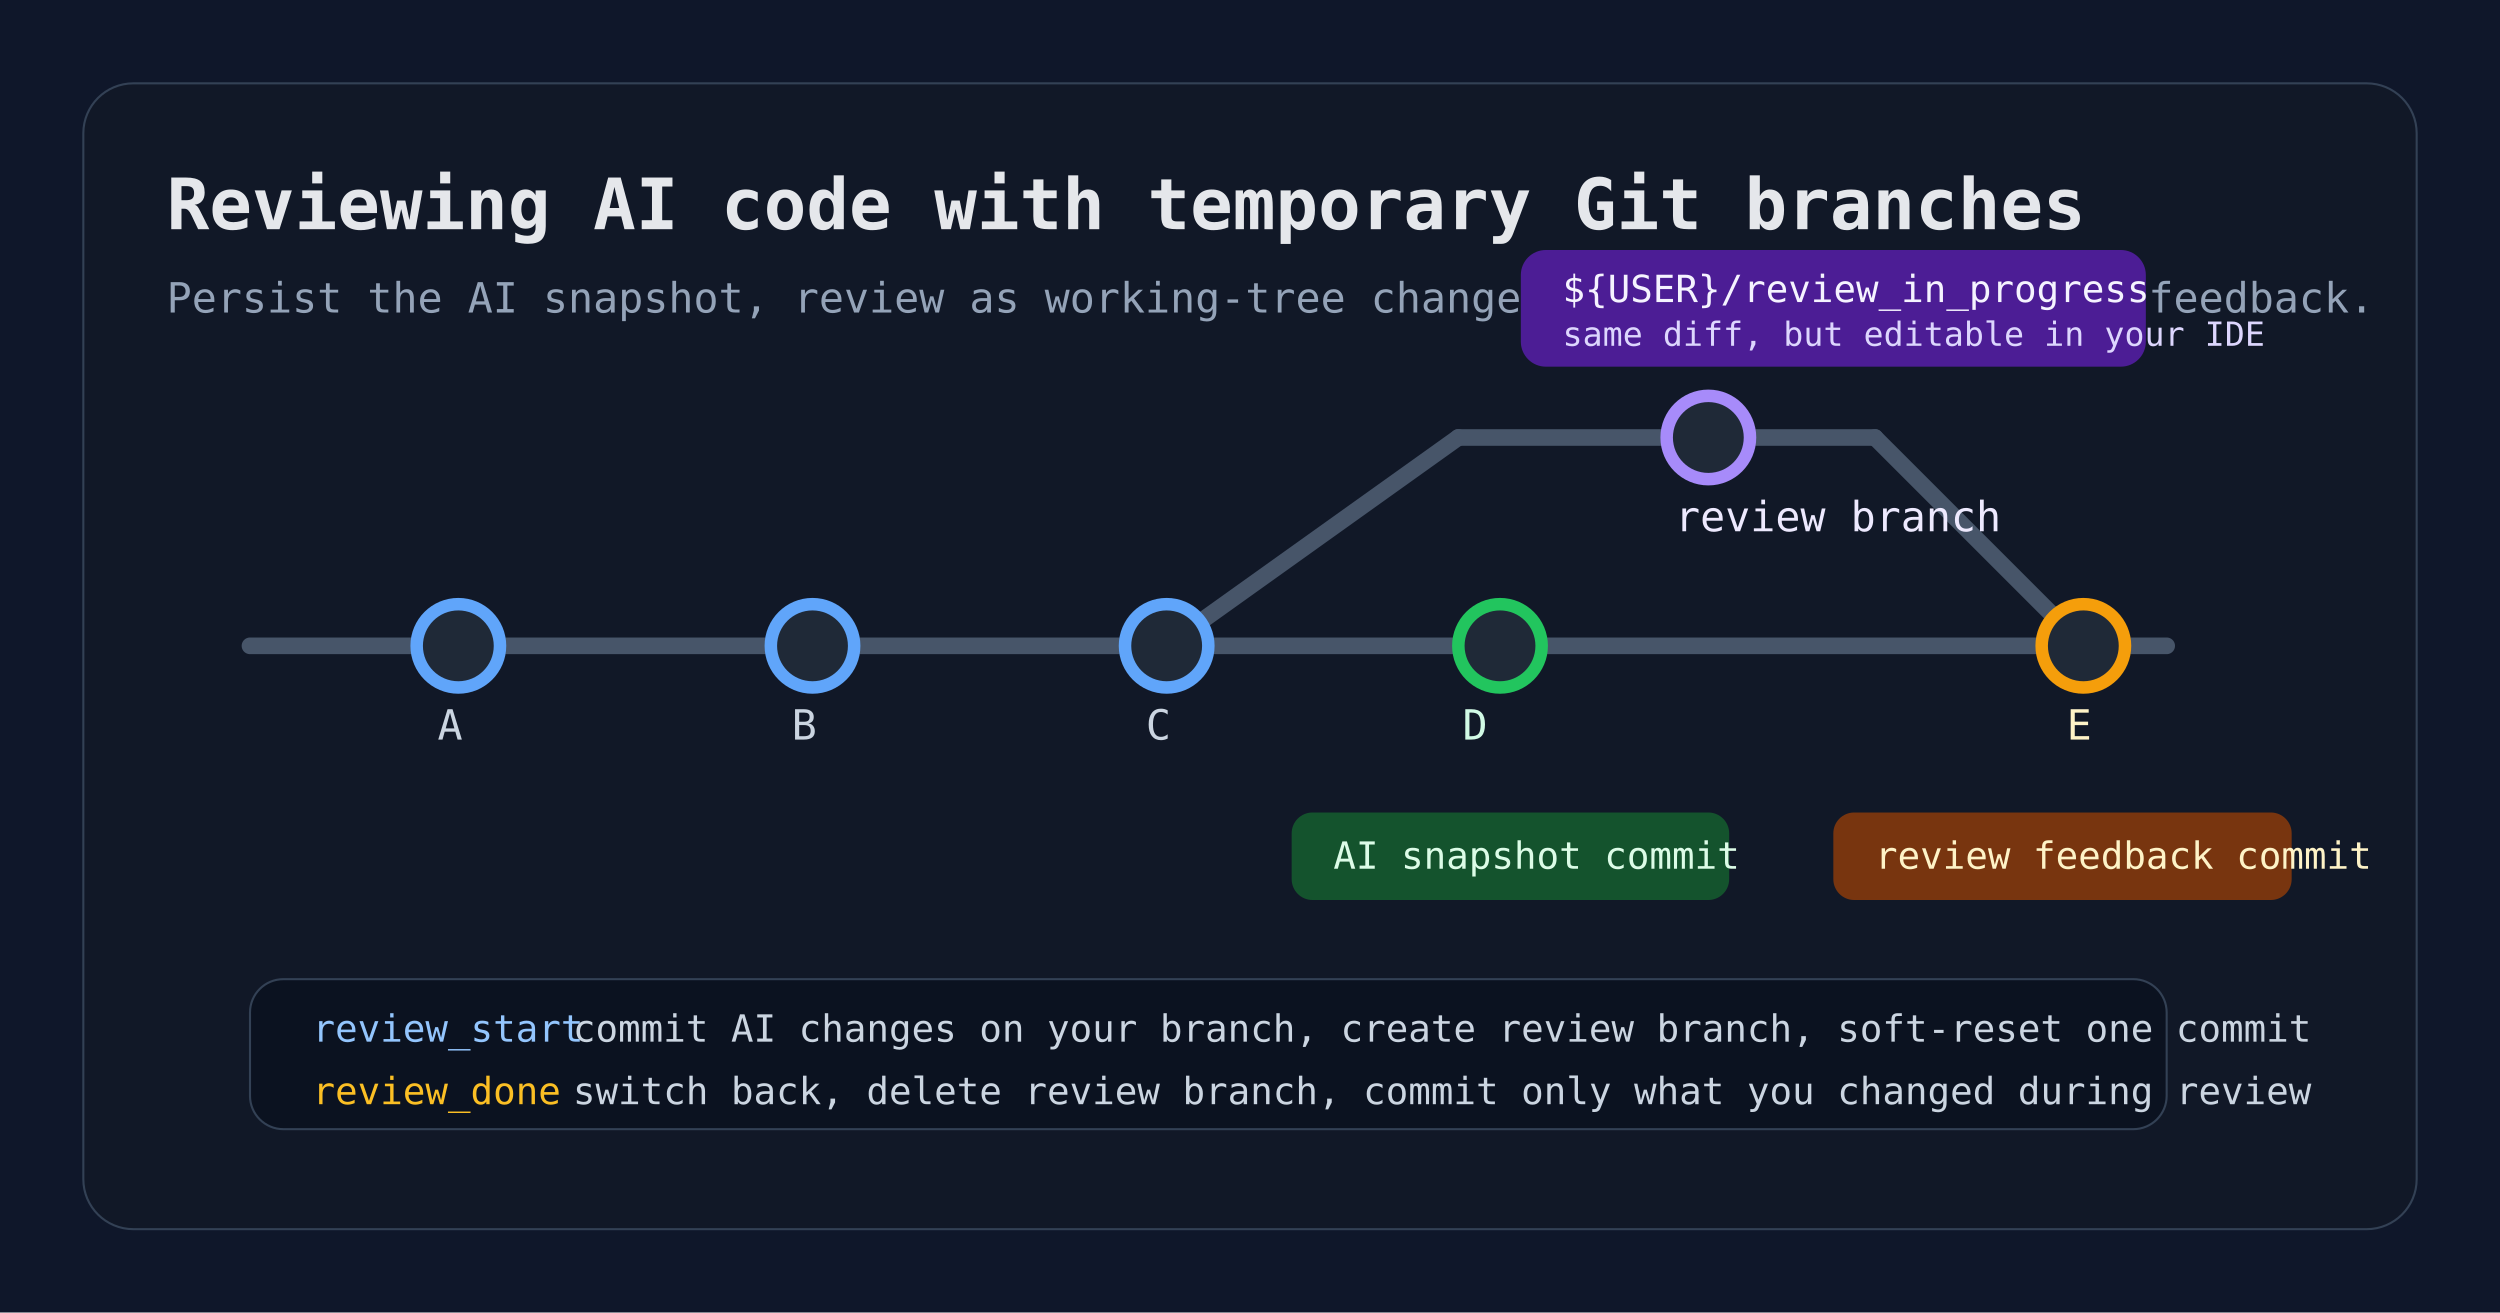
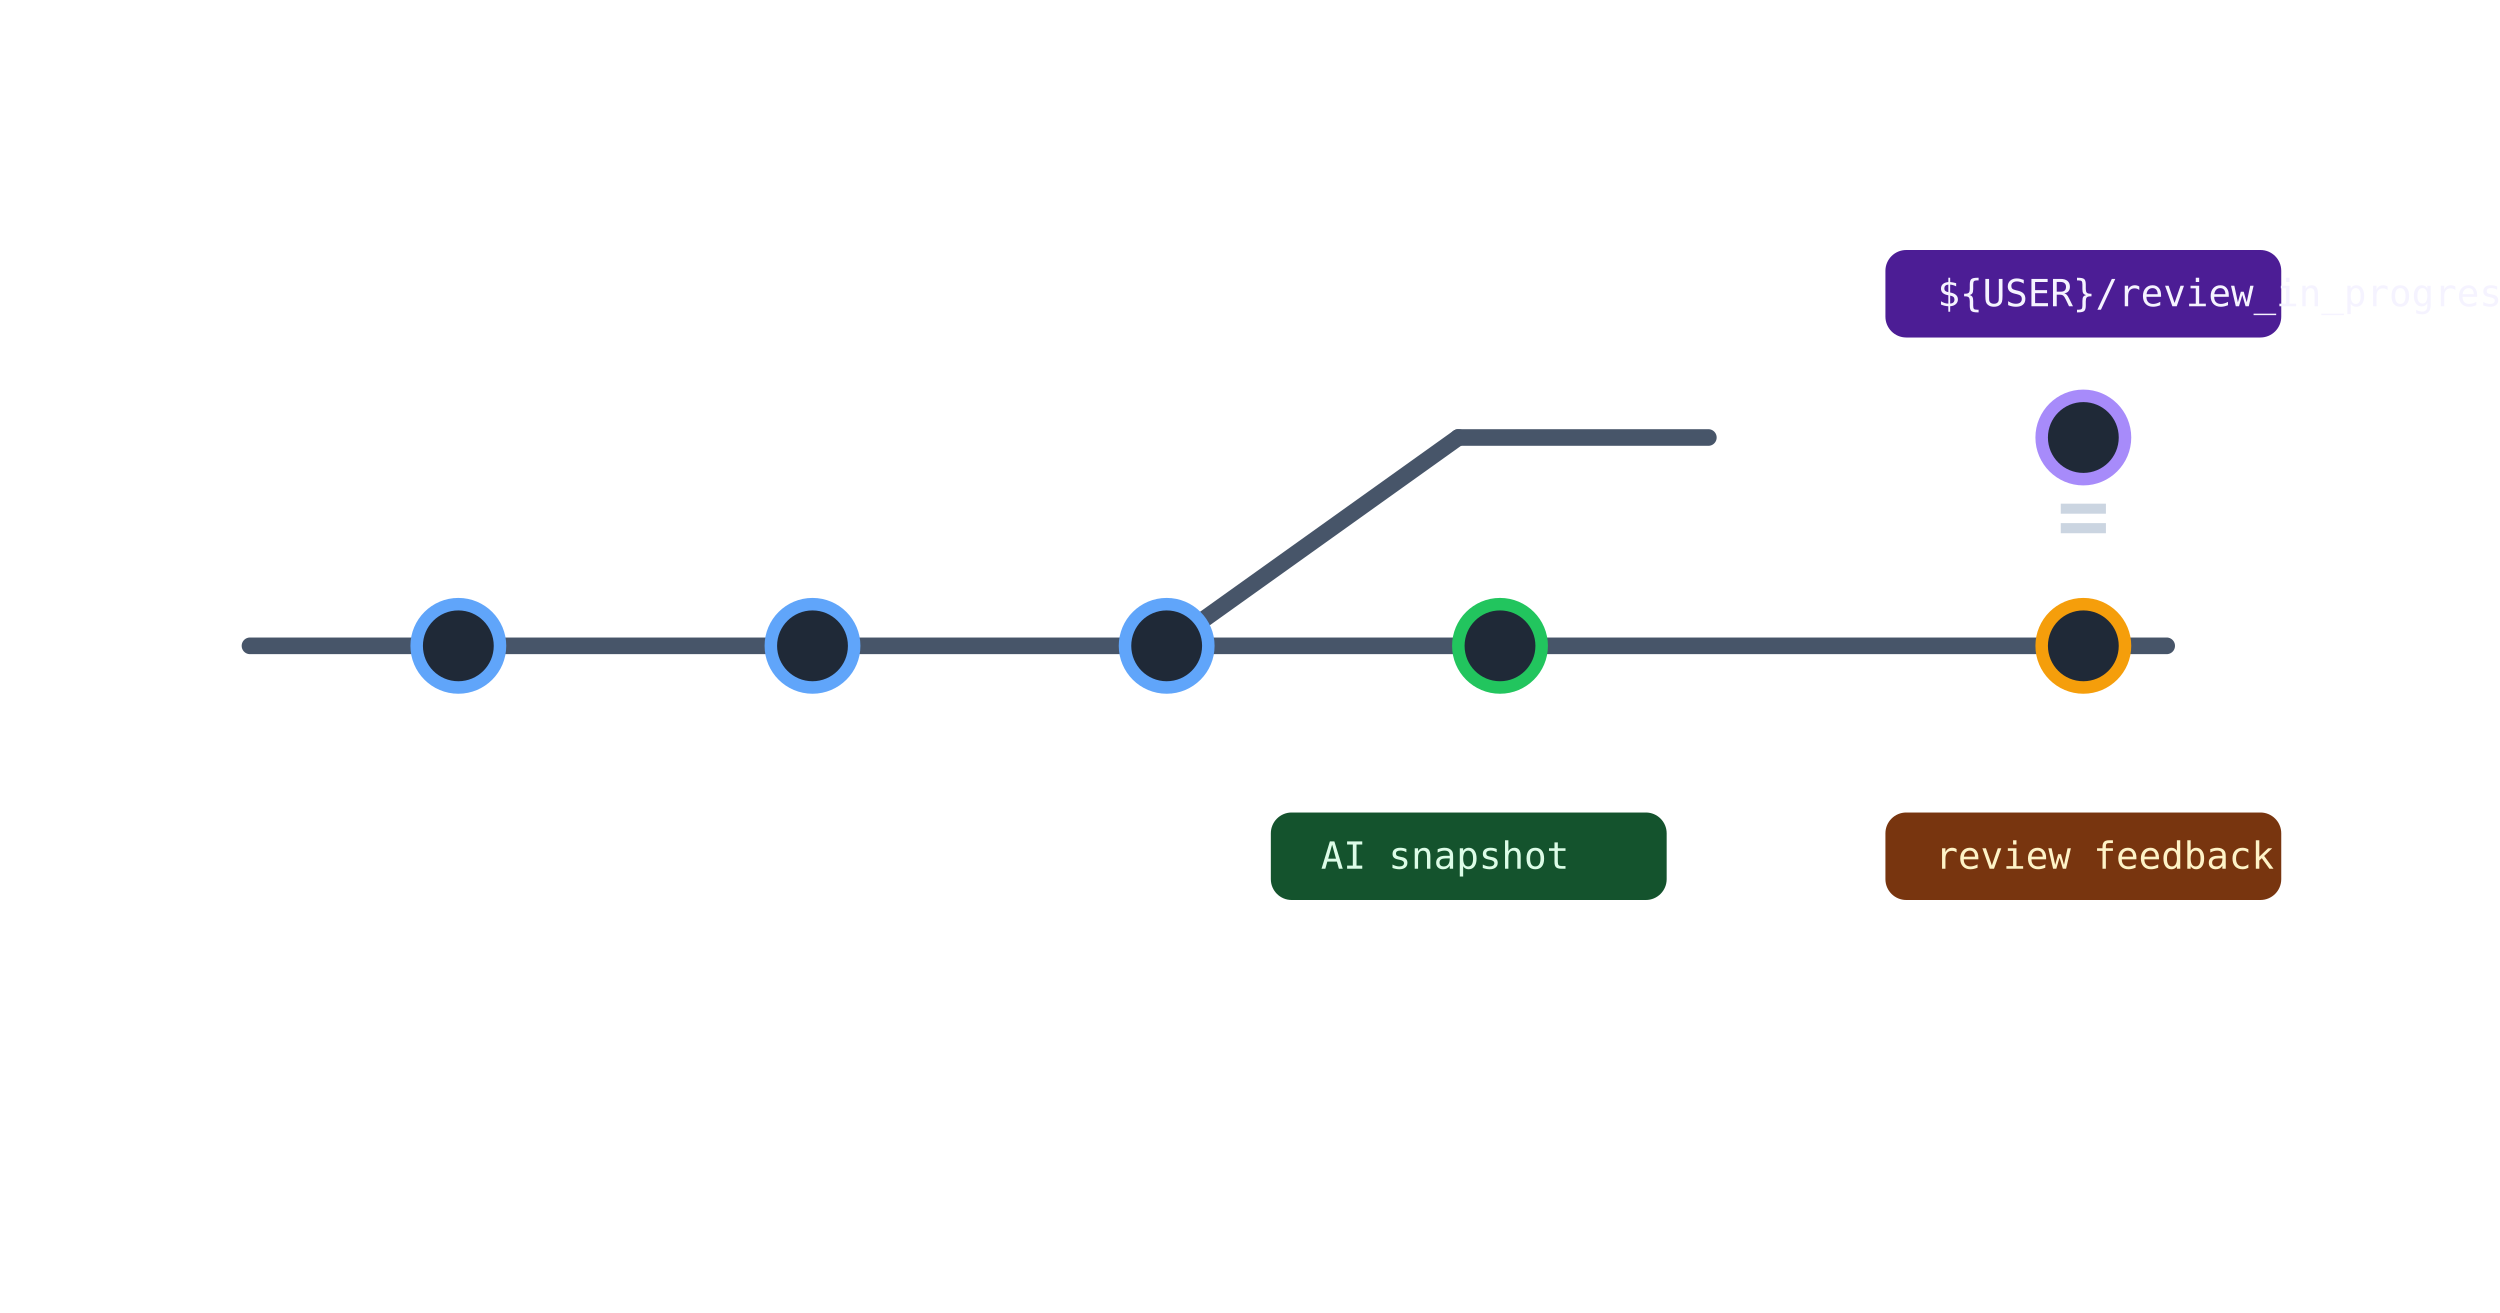
<svg xmlns="http://www.w3.org/2000/svg" width="1200" height="630" viewBox="0 0 1200 630" fill="none">
-   <rect width="1200" height="630" fill="#0f172a" />
-   <rect x="40" y="40" width="1120" height="550" rx="24" fill="#111827" stroke="#334155" />
-   <text x="80" y="110" fill="#e5e7eb" font-family="ui-monospace, SFMono-Regular, Menlo, monospace" font-size="34" font-weight="700">Reviewing AI code with temporary Git branches</text>
-   <text x="80" y="150" fill="#94a3b8" font-family="ui-monospace, SFMono-Regular, Menlo, monospace" font-size="20">Persist the AI snapshot, review as working-tree changes, then commit only your feedback.</text>
  <line x1="120" y1="310" x2="1040" y2="310" stroke="#475569" stroke-width="8" stroke-linecap="round" />
  <line x1="560" y1="310" x2="700" y2="210" stroke="#475569" stroke-width="8" stroke-linecap="round" />
-   <line x1="700" y1="210" x2="900" y2="210" stroke="#475569" stroke-width="8" stroke-linecap="round" />
-   <line x1="900" y1="210" x2="1000" y2="310" stroke="#475569" stroke-width="8" stroke-linecap="round" />
+   <line x1="700" y1="210" x2="820" y2="210" stroke="#475569" stroke-width="8" stroke-linecap="round" />
  <circle cx="220" cy="310" r="20" fill="#1f2937" stroke="#60a5fa" stroke-width="6" />
  <circle cx="390" cy="310" r="20" fill="#1f2937" stroke="#60a5fa" stroke-width="6" />
  <circle cx="560" cy="310" r="20" fill="#1f2937" stroke="#60a5fa" stroke-width="6" />
  <circle cx="720" cy="310" r="20" fill="#1f2937" stroke="#22c55e" stroke-width="6" />
  <circle cx="1000" cy="310" r="20" fill="#1f2937" stroke="#f59e0b" stroke-width="6" />
-   <circle cx="820" cy="210" r="20" fill="#1f2937" stroke="#a78bfa" stroke-width="6" />
-   <text x="210" y="355" fill="#cbd5e1" font-family="ui-monospace, SFMono-Regular, Menlo, monospace" font-size="20">A</text>
-   <text x="380" y="355" fill="#cbd5e1" font-family="ui-monospace, SFMono-Regular, Menlo, monospace" font-size="20">B</text>
-   <text x="550" y="355" fill="#cbd5e1" font-family="ui-monospace, SFMono-Regular, Menlo, monospace" font-size="20">C</text>
-   <text x="702" y="355" fill="#d1fae5" font-family="ui-monospace, SFMono-Regular, Menlo, monospace" font-size="20">D</text>
-   <text x="992" y="355" fill="#fef3c7" font-family="ui-monospace, SFMono-Regular, Menlo, monospace" font-size="20">E</text>
-   <text x="804" y="255" fill="#ede9fe" font-family="ui-monospace, SFMono-Regular, Menlo, monospace" font-size="20">review branch</text>
-   <rect x="620" y="390" width="210" height="42" rx="10" fill="#14532d" />
-   <text x="640" y="417" fill="#dcfce7" font-family="ui-monospace, SFMono-Regular, Menlo, monospace" font-size="18">AI snapshot commit</text>
-   <rect x="880" y="390" width="220" height="42" rx="10" fill="#78350f" />
-   <text x="900" y="417" fill="#fef3c7" font-family="ui-monospace, SFMono-Regular, Menlo, monospace" font-size="18">review feedback commit</text>
-   <rect x="730" y="120" width="300" height="56" rx="12" fill="#4c1d95" />
-   <text x="750" y="145" fill="#f5f3ff" font-family="ui-monospace, SFMono-Regular, Menlo, monospace" font-size="18">${USER}/review_in_progress</text>
-   <text x="750" y="166" fill="#ddd6fe" font-family="ui-monospace, SFMono-Regular, Menlo, monospace" font-size="16">same diff, but editable in your IDE</text>
-   <rect x="120" y="470" width="920" height="72" rx="16" fill="#0b1220" stroke="#334155" />
-   <text x="150" y="500" fill="#93c5fd" font-family="ui-monospace, SFMono-Regular, Menlo, monospace" font-size="18">review_start</text>
-   <text x="275" y="500" fill="#cbd5e1" font-family="ui-monospace, SFMono-Regular, Menlo, monospace" font-size="18">commit AI changes on your branch, create review branch, soft-reset one commit</text>
-   <text x="150" y="530" fill="#fbbf24" font-family="ui-monospace, SFMono-Regular, Menlo, monospace" font-size="18">review_done</text>
-   <text x="275" y="530" fill="#cbd5e1" font-family="ui-monospace, SFMono-Regular, Menlo, monospace" font-size="18">switch back, delete review branch, commit only what you changed during review</text>
+   <circle cx="1000" cy="210" r="20" fill="#1f2937" stroke="#a78bfa" stroke-width="6" />
+   <rect x="610" y="390" width="190" height="42" rx="10" fill="#14532d" />
+   <text x="634" y="417" fill="#dcfce7" font-family="ui-monospace, SFMono-Regular, Menlo, monospace" font-size="18">AI snapshot</text>
+   <rect x="905" y="120" width="190" height="42" rx="10" fill="#4c1d95" />
+   <text x="930" y="147" fill="#f5f3ff" font-family="ui-monospace, SFMono-Regular, Menlo, monospace" font-size="18">${USER}/review_in_progress</text>
+   <text x="1000" y="262" fill="#cbd5e1" font-family="ui-monospace, SFMono-Regular, Menlo, monospace" font-size="42" font-weight="700" text-anchor="middle">=</text>
+   <rect x="905" y="390" width="190" height="42" rx="10" fill="#78350f" />
+   <text x="929" y="417" fill="#fef3c7" font-family="ui-monospace, SFMono-Regular, Menlo, monospace" font-size="18">review feedback</text>
</svg>
